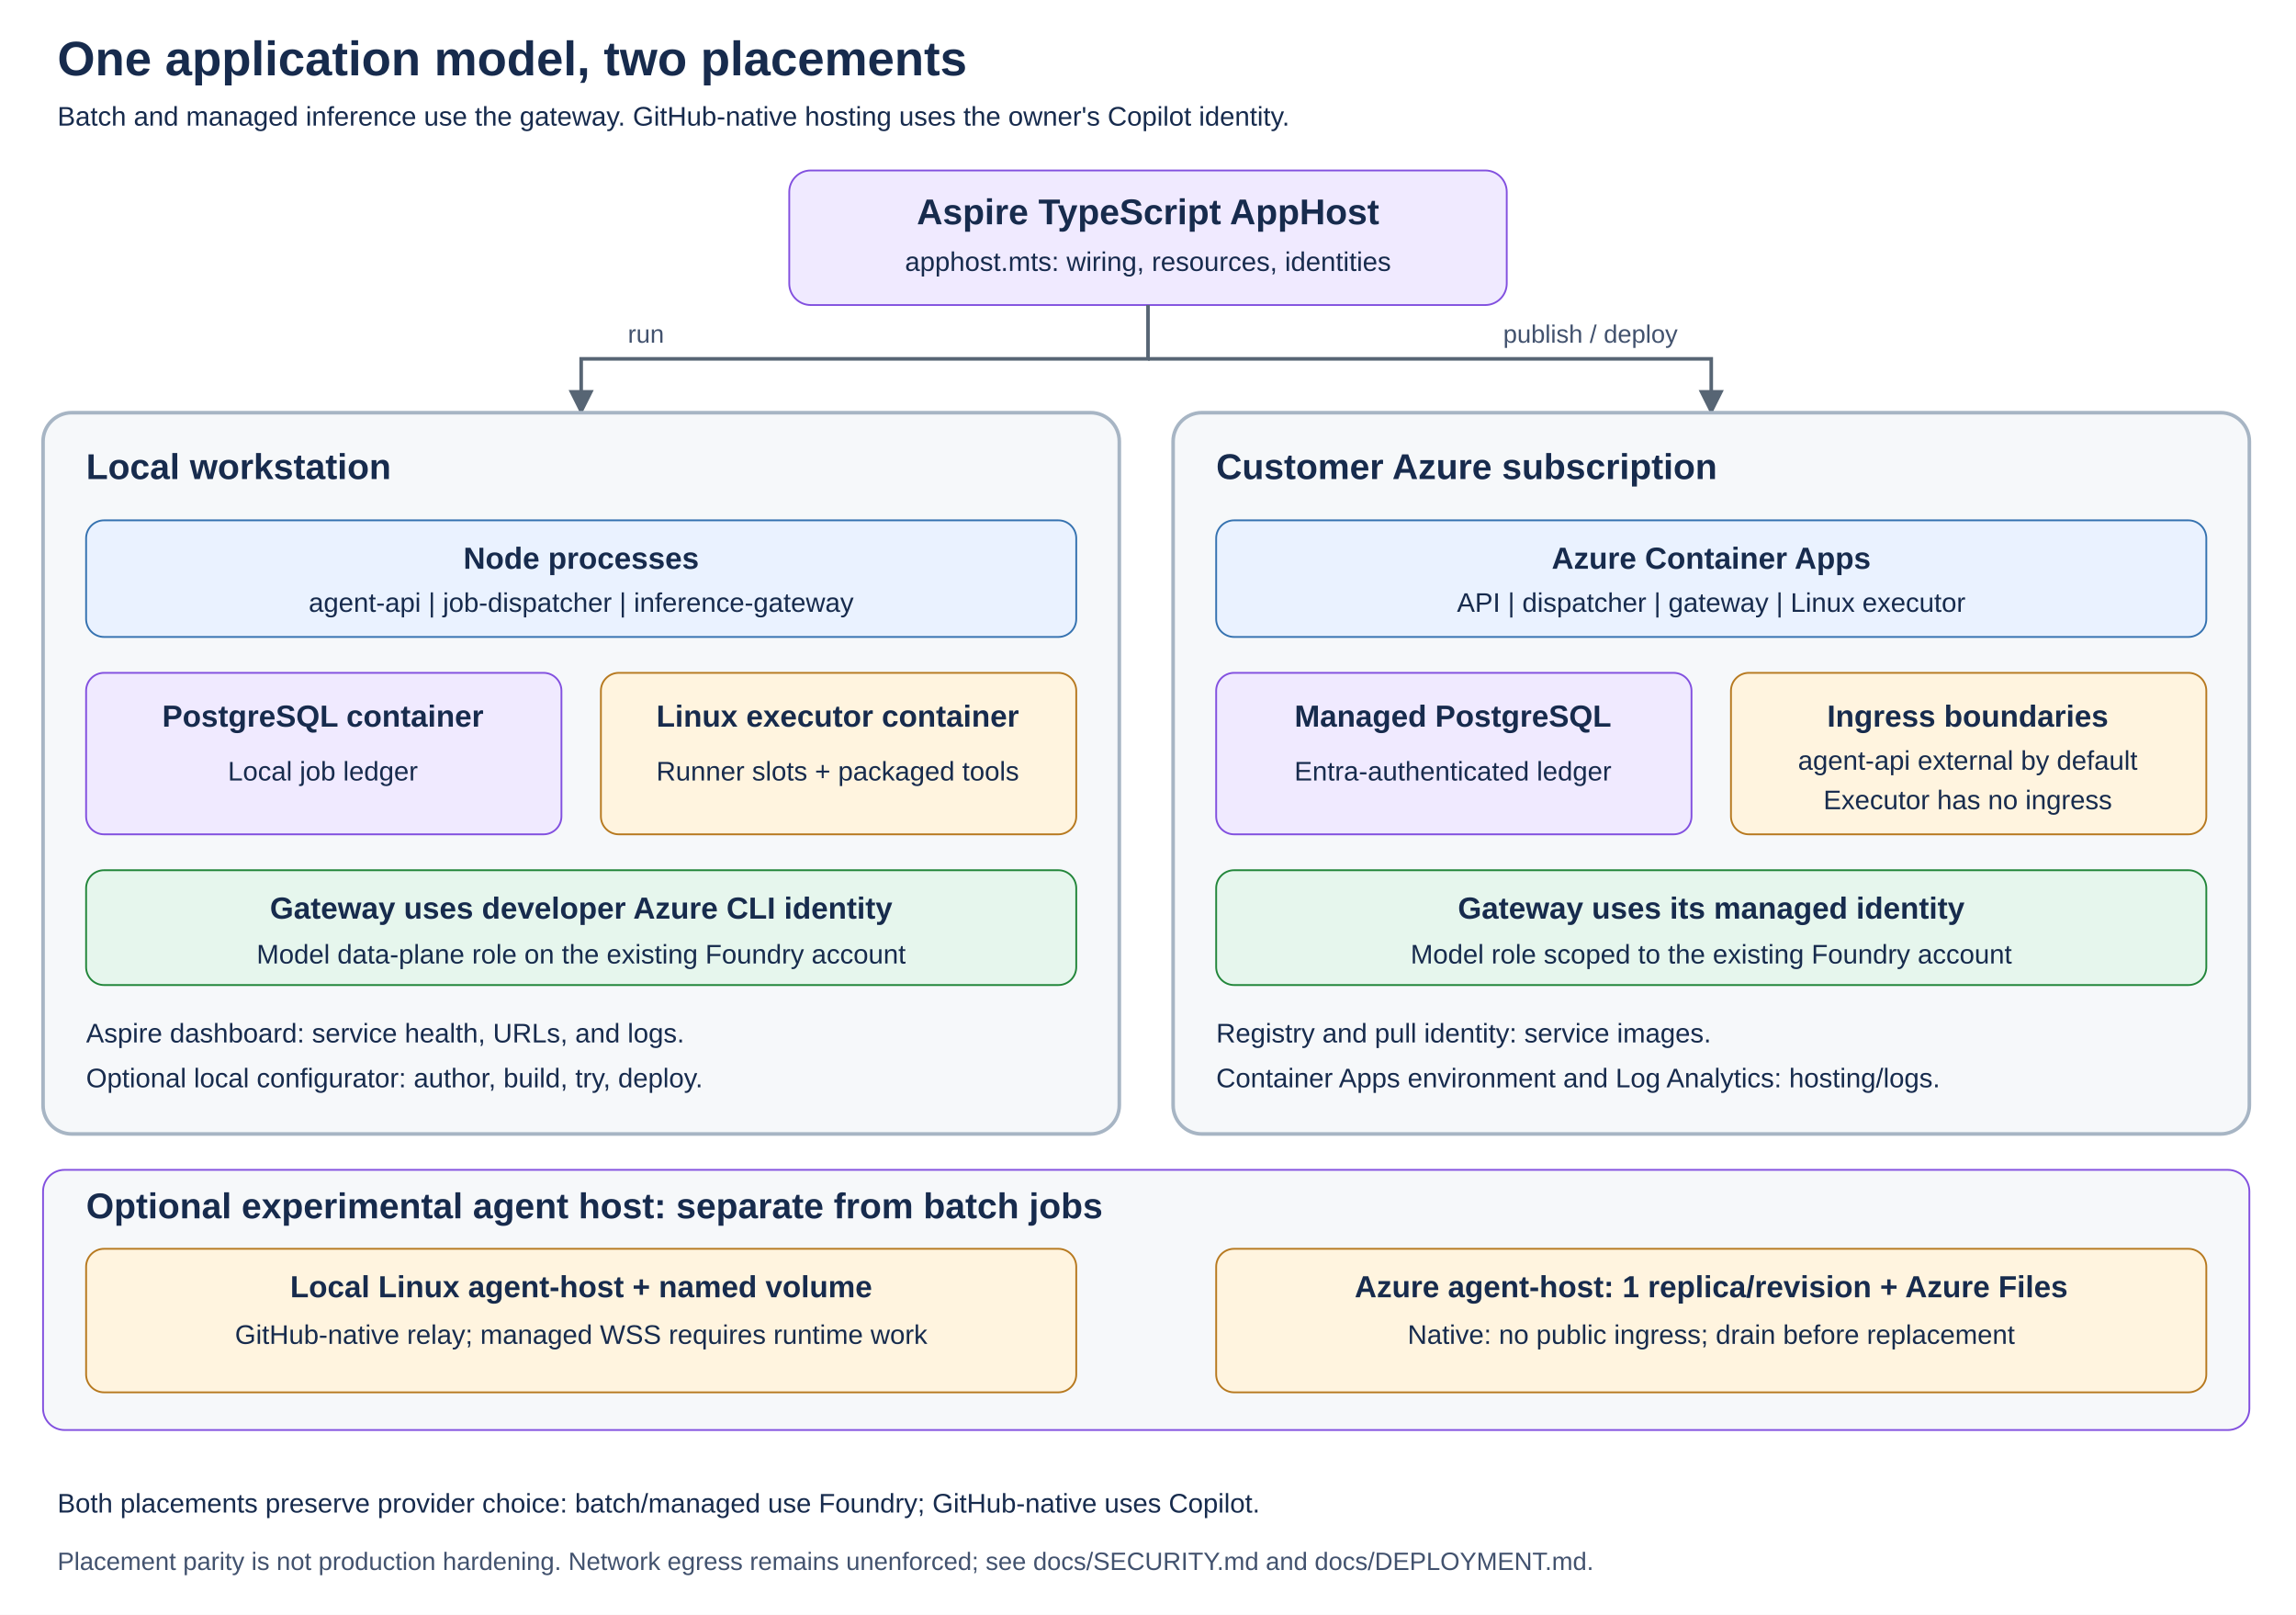
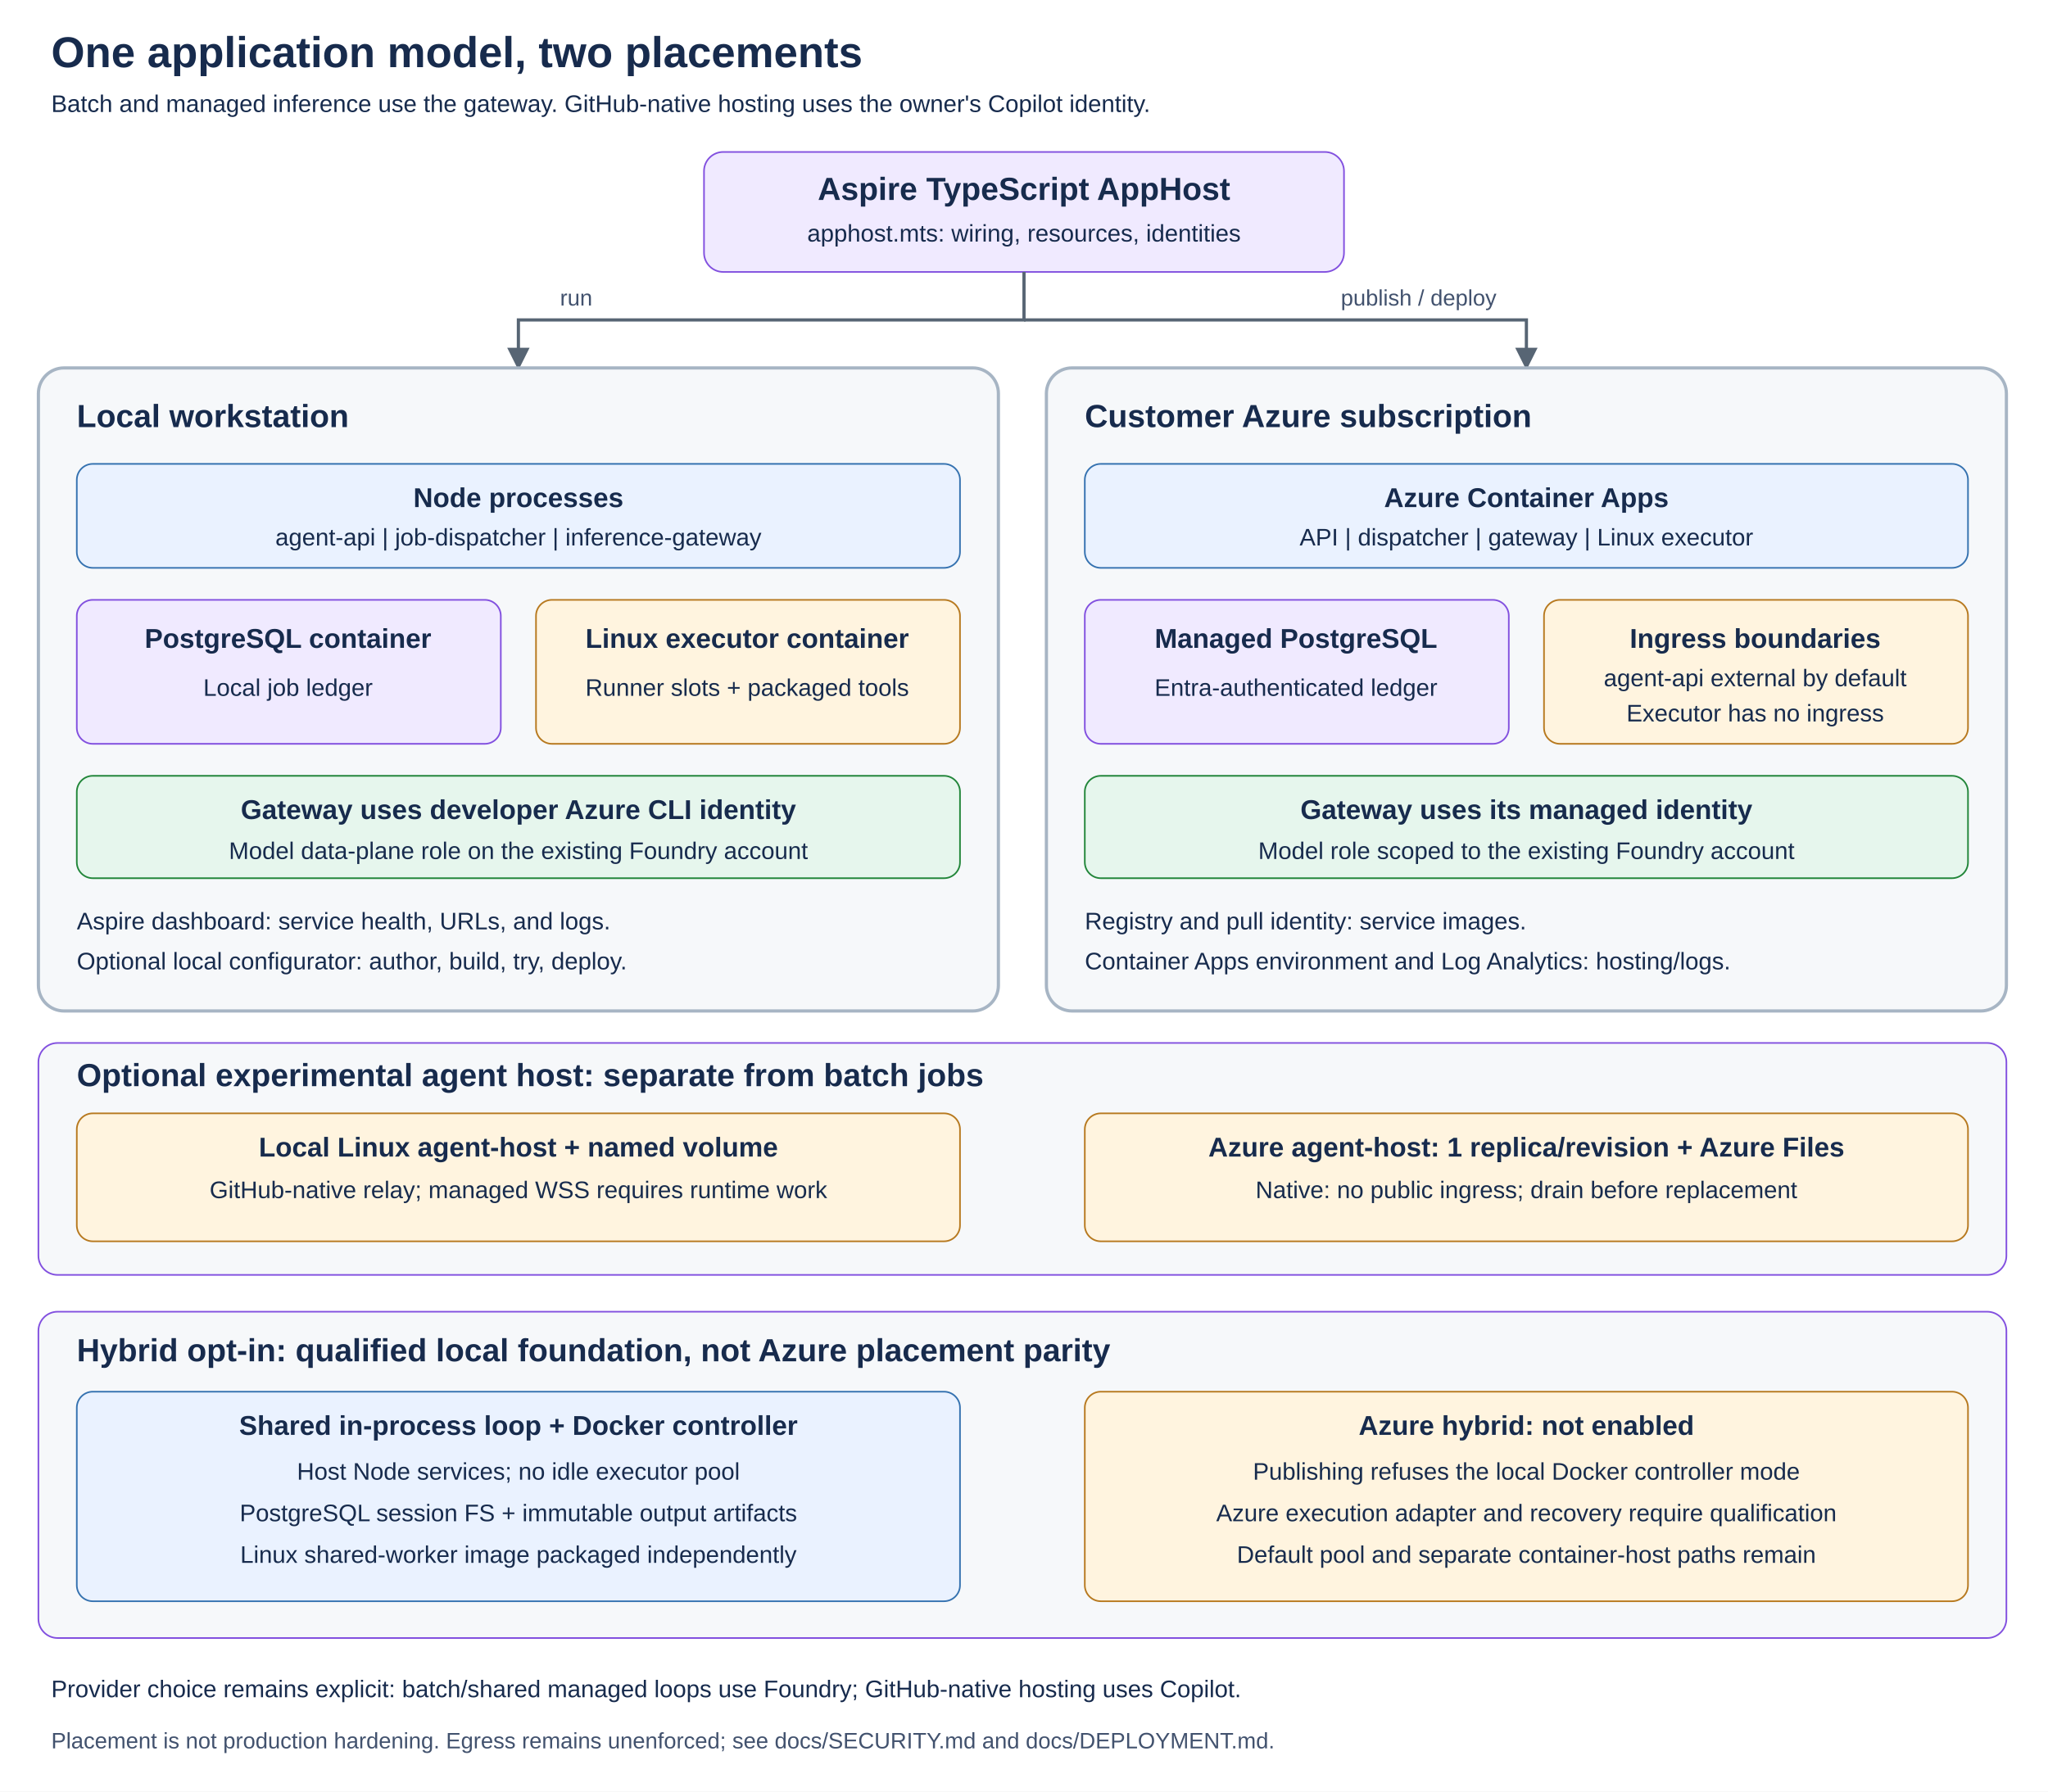
- <svg xmlns="http://www.w3.org/2000/svg" width="1280" height="900" viewBox="0 0 1280 900" role="img" aria-labelledby="title description">
+ <svg xmlns="http://www.w3.org/2000/svg" width="1280" height="1120" viewBox="0 0 1280 1120" role="img" aria-labelledby="title description">
  <defs>
    <marker id="arrow" viewBox="0 0 10 10" refX="9" refY="5" markerWidth="7" markerHeight="7" orient="auto-start-reverse">
      <path d="M 0 0 L 10 5 L 0 10 z" fill="#576574" />
    </marker>
    <style>
      text { font-family: Arial, Helvetica, sans-serif; fill: #172b4d; }
      .title { font-size: 27px; font-weight: 700; }
      .heading { font-size: 20px; font-weight: 700; }
      .node { font-size: 17px; font-weight: 700; }
      .body { font-size: 15px; }
      .label { font-size: 14px; fill: #42526e; }
      .edge { fill: none; stroke: #576574; stroke-width: 2; marker-end: url(#arrow); }
    </style>
  </defs>
-   <rect width="1280" height="900" fill="#ffffff" />
+   <rect width="1280" height="1120" fill="#ffffff" />
  <text x="32" y="42" class="title">One application model, two placements</text>
  <text x="32" y="70" class="body">Batch and managed inference use the gateway. GitHub-native hosting uses the owner's Copilot identity.</text>
  <rect x="440" y="95" width="400" height="75" rx="12" fill="#f0eaff" stroke="#8250df" />
  <text x="640" y="125" class="heading" text-anchor="middle">Aspire TypeScript AppHost</text>
  <text x="640" y="151" class="body" text-anchor="middle">apphost.mts: wiring, resources, identities</text>
  <path d="M 640 170 V 200 H 324 V 230" class="edge" />
  <path d="M 640 200 H 954 V 230" class="edge" />
  <text x="350" y="191" class="label">run</text>
  <text x="838" y="191" class="label">publish / deploy</text>
  <rect x="24" y="230" width="600" height="402" rx="16" fill="#f6f8fa" stroke="#a7b5c4" stroke-width="2" />
  <text x="48" y="267" class="heading">Local workstation</text>
  <rect x="48" y="290" width="552" height="65" rx="10" fill="#eaf2ff" stroke="#3572b0" />
  <text x="324" y="317" class="node" text-anchor="middle">Node processes</text>
  <text x="324" y="341" class="body" text-anchor="middle">agent-api | job-dispatcher | inference-gateway</text>
  <rect x="48" y="375" width="265" height="90" rx="10" fill="#f0eaff" stroke="#8250df" />
  <text x="180" y="405" class="node" text-anchor="middle">PostgreSQL container</text>
  <text x="180" y="435" class="body" text-anchor="middle">Local job ledger</text>
  <rect x="335" y="375" width="265" height="90" rx="10" fill="#fff4df" stroke="#b7791f" />
  <text x="467" y="405" class="node" text-anchor="middle">Linux executor container</text>
  <text x="467" y="435" class="body" text-anchor="middle">Runner slots + packaged tools</text>
  <rect x="48" y="485" width="552" height="64" rx="10" fill="#e6f6ed" stroke="#22863a" />
  <text x="324" y="512" class="node" text-anchor="middle">Gateway uses developer Azure CLI identity</text>
  <text x="324" y="537" class="body" text-anchor="middle">Model data-plane role on the existing Foundry account</text>
  <text x="48" y="581" class="body">Aspire dashboard: service health, URLs, and logs.</text>
  <text x="48" y="606" class="body">Optional local configurator: author, build, try, deploy.</text>
  <rect x="654" y="230" width="600" height="402" rx="16" fill="#f6f8fa" stroke="#a7b5c4" stroke-width="2" />
  <text x="678" y="267" class="heading">Customer Azure subscription</text>
  <rect x="678" y="290" width="552" height="65" rx="10" fill="#eaf2ff" stroke="#3572b0" />
  <text x="954" y="317" class="node" text-anchor="middle">Azure Container Apps</text>
  <text x="954" y="341" class="body" text-anchor="middle">API | dispatcher | gateway | Linux executor</text>
  <rect x="678" y="375" width="265" height="90" rx="10" fill="#f0eaff" stroke="#8250df" />
  <text x="810" y="405" class="node" text-anchor="middle">Managed PostgreSQL</text>
  <text x="810" y="435" class="body" text-anchor="middle">Entra-authenticated ledger</text>
  <rect x="965" y="375" width="265" height="90" rx="10" fill="#fff4df" stroke="#b7791f" />
  <text x="1097" y="405" class="node" text-anchor="middle">Ingress boundaries</text>
  <text x="1097" y="429" class="body" text-anchor="middle">agent-api external by default</text>
  <text x="1097" y="451" class="body" text-anchor="middle">Executor has no ingress</text>
  <rect x="678" y="485" width="552" height="64" rx="10" fill="#e6f6ed" stroke="#22863a" />
  <text x="954" y="512" class="node" text-anchor="middle">Gateway uses its managed identity</text>
  <text x="954" y="537" class="body" text-anchor="middle">Model role scoped to the existing Foundry account</text>
  <text x="678" y="581" class="body">Registry and pull identity: service images.</text>
  <text x="678" y="606" class="body">Container Apps environment and Log Analytics: hosting/logs.</text>
  <rect x="24" y="652" width="1230" height="145" rx="12" fill="#f6f8fa" stroke="#8250df" />
  <text x="48" y="679" class="heading">Optional experimental agent host: separate from batch jobs</text>
  <rect x="48" y="696" width="552" height="80" rx="10" fill="#fff4df" stroke="#b7791f" />
  <text x="324" y="723" class="node" text-anchor="middle">Local Linux agent-host + named volume</text>
  <text x="324" y="749" class="body" text-anchor="middle">GitHub-native relay; managed WSS requires runtime work</text>
  <rect x="678" y="696" width="552" height="80" rx="10" fill="#fff4df" stroke="#b7791f" />
  <text x="954" y="723" class="node" text-anchor="middle">Azure agent-host: 1 replica/revision + Azure Files</text>
  <text x="954" y="749" class="body" text-anchor="middle">Native: no public ingress; drain before replacement</text>
-   <text x="32" y="843" class="body">Both placements preserve provider choice: batch/managed use Foundry; GitHub-native uses Copilot.</text>
-   <text x="32" y="875" class="label">Placement parity is not production hardening. Network egress remains unenforced; see docs/SECURITY.md and docs/DEPLOYMENT.md.</text>
+   <rect x="24" y="820" width="1230" height="204" rx="12" fill="#f6f8fa" stroke="#8250df" />
+   <text x="48" y="851" class="heading">Hybrid opt-in: qualified local foundation, not Azure placement parity</text>
+   <rect x="48" y="870" width="552" height="131" rx="10" fill="#eaf2ff" stroke="#3572b0" />
+   <text x="324" y="897" class="node" text-anchor="middle">Shared in-process loop + Docker controller</text>
+   <text x="324" y="925" class="body" text-anchor="middle">Host Node services; no idle executor pool</text>
+   <text x="324" y="951" class="body" text-anchor="middle">PostgreSQL session FS + immutable output artifacts</text>
+   <text x="324" y="977" class="body" text-anchor="middle">Linux shared-worker image packaged independently</text>
+   <rect x="678" y="870" width="552" height="131" rx="10" fill="#fff4df" stroke="#b7791f" />
+   <text x="954" y="897" class="node" text-anchor="middle">Azure hybrid: not enabled</text>
+   <text x="954" y="925" class="body" text-anchor="middle">Publishing refuses the local Docker controller mode</text>
+   <text x="954" y="951" class="body" text-anchor="middle">Azure execution adapter and recovery require qualification</text>
+   <text x="954" y="977" class="body" text-anchor="middle">Default pool and separate container-host paths remain</text>
+   <text x="32" y="1061" class="body">Provider choice remains explicit: batch/shared managed loops use Foundry; GitHub-native hosting uses Copilot.</text>
+   <text x="32" y="1093" class="label">Placement is not production hardening. Egress remains unenforced; see docs/SECURITY.md and docs/DEPLOYMENT.md.</text>
</svg>
